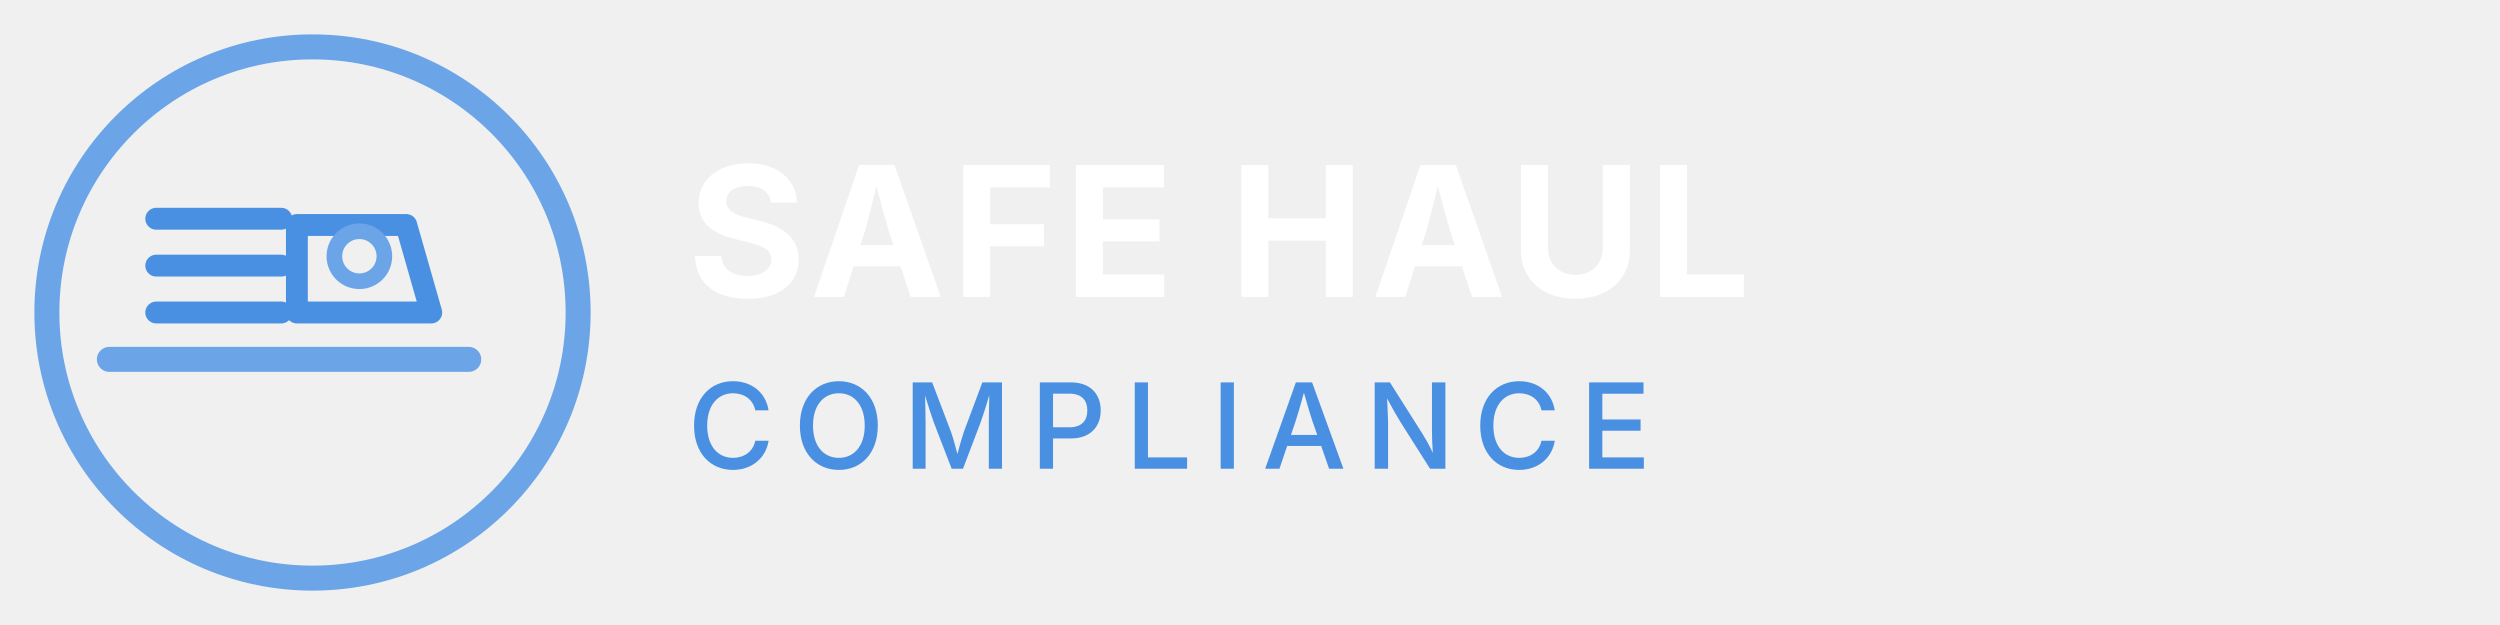
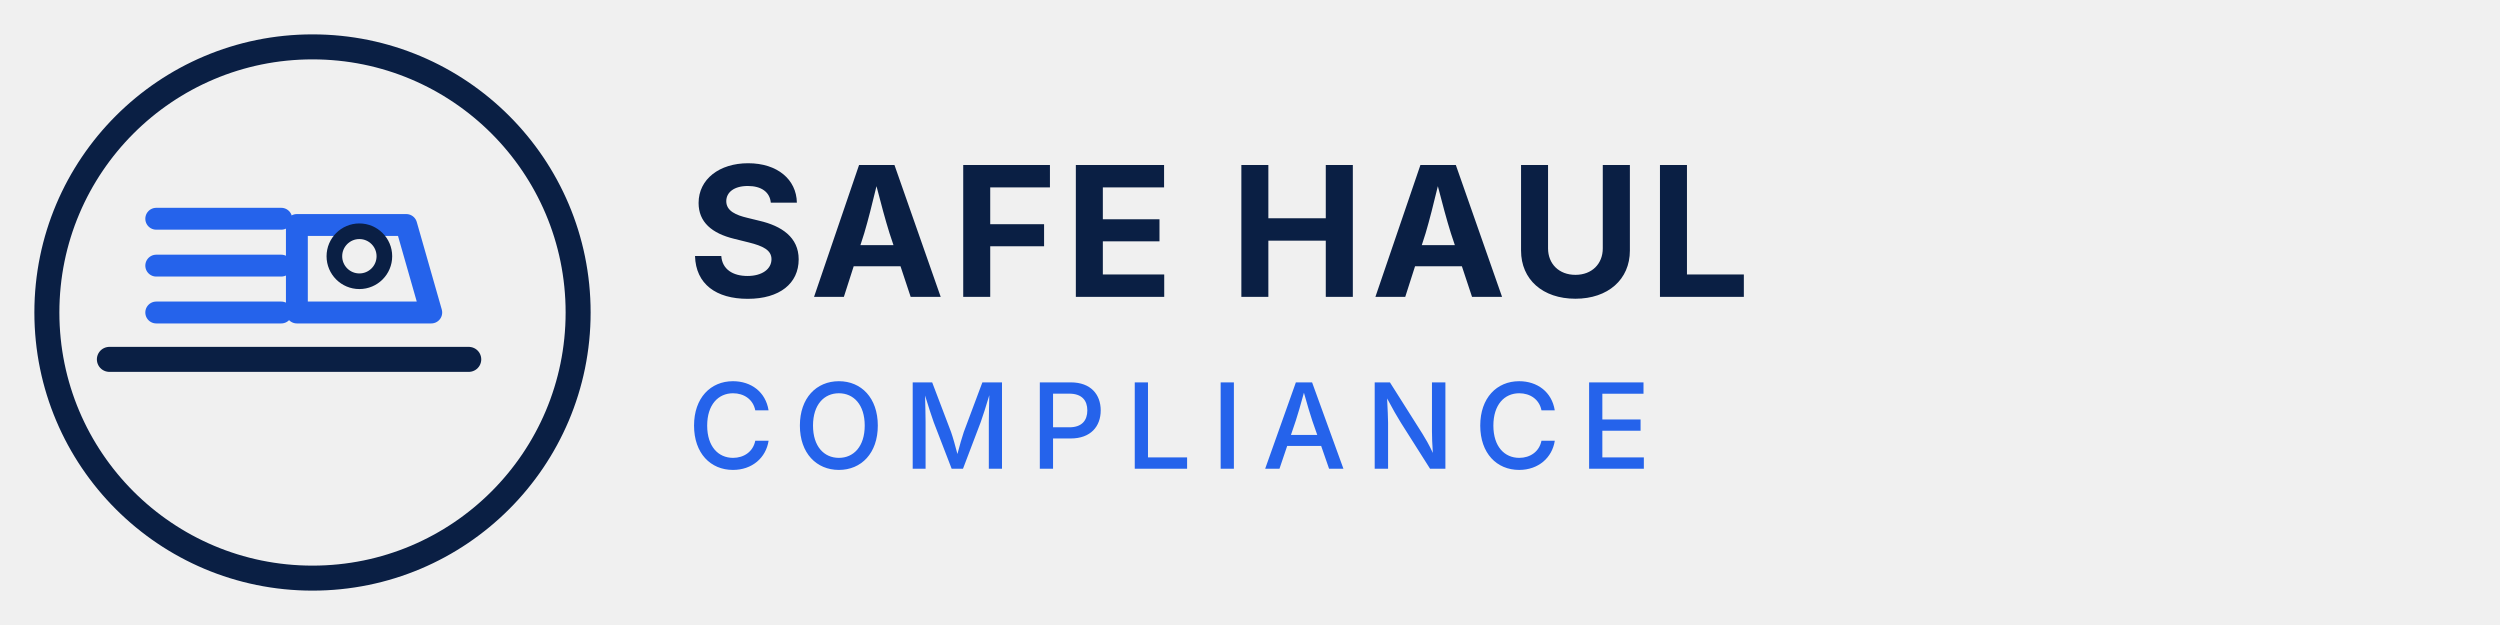
<svg xmlns="http://www.w3.org/2000/svg" viewBox="0 0 800 200">
  <g transform="translate(100, 100)">
-     <circle cx="0" cy="0" r="85" fill="none" stroke="#6BA5E8" stroke-width="8" />
-     <line x1="-50" y1="-30" x2="-10" y2="-30" stroke="#4A90E2" stroke-width="7" stroke-linecap="round" />
-     <line x1="-50" y1="-15" x2="-10" y2="-15" stroke="#4A90E2" stroke-width="7" stroke-linecap="round" />
-     <line x1="-50" y1="0" x2="-10" y2="0" stroke="#4A90E2" stroke-width="7" stroke-linecap="round" />
-     <path d="M -5,-28 L 30,-28 L 38,0 L -5,0 Z" fill="none" stroke="#4A90E2" stroke-width="7" stroke-linejoin="round" />
-     <circle cx="15" cy="-18" r="8" fill="none" stroke="#6BA5E8" stroke-width="5" />
-     <line x1="-65" y1="15" x2="50" y2="15" stroke="#6BA5E8" stroke-width="8" stroke-linecap="round" />
+     <circle cx="0" cy="0" r="85" fill="none" stroke="#0A1F44" stroke-width="8" />
+     <line x1="-50" y1="-30" x2="-10" y2="-30" stroke="#2563EB" stroke-width="7" stroke-linecap="round" />
+     <line x1="-50" y1="-15" x2="-10" y2="-15" stroke="#2563EB" stroke-width="7" stroke-linecap="round" />
+     <line x1="-50" y1="0" x2="-10" y2="0" stroke="#2563EB" stroke-width="7" stroke-linecap="round" />
+     <path d="M -5,-28 L 30,-28 L 38,0 L -5,0 Z" fill="none" stroke="#2563EB" stroke-width="7" stroke-linejoin="round" />
+     <circle cx="15" cy="-18" r="8" fill="none" stroke="#0A1F44" stroke-width="5" />
+     <line x1="-65" y1="15" x2="50" y2="15" stroke="#0A1F44" stroke-width="8" stroke-linecap="round" />
  </g>
-   <text x="220" y="95" font-family="Inter, Arial, Helvetica, sans-serif" font-size="58" font-weight="700" fill="#FFFFFF" letter-spacing="2">SAFE HAUL</text>
-   <text x="220" y="150" font-family="Inter, Arial, Helvetica, sans-serif" font-size="38" font-weight="500" fill="#4A90E2" letter-spacing="6">COMPLIANCE</text>
+   <text x="220" y="95" font-family="Inter, Arial, Helvetica, sans-serif" font-size="58" font-weight="700" fill="#0A1F44" letter-spacing="2">SAFE HAUL</text>
+   <text x="220" y="150" font-family="Inter, Arial, Helvetica, sans-serif" font-size="38" font-weight="500" fill="#2563EB" letter-spacing="6">COMPLIANCE</text>
</svg>
